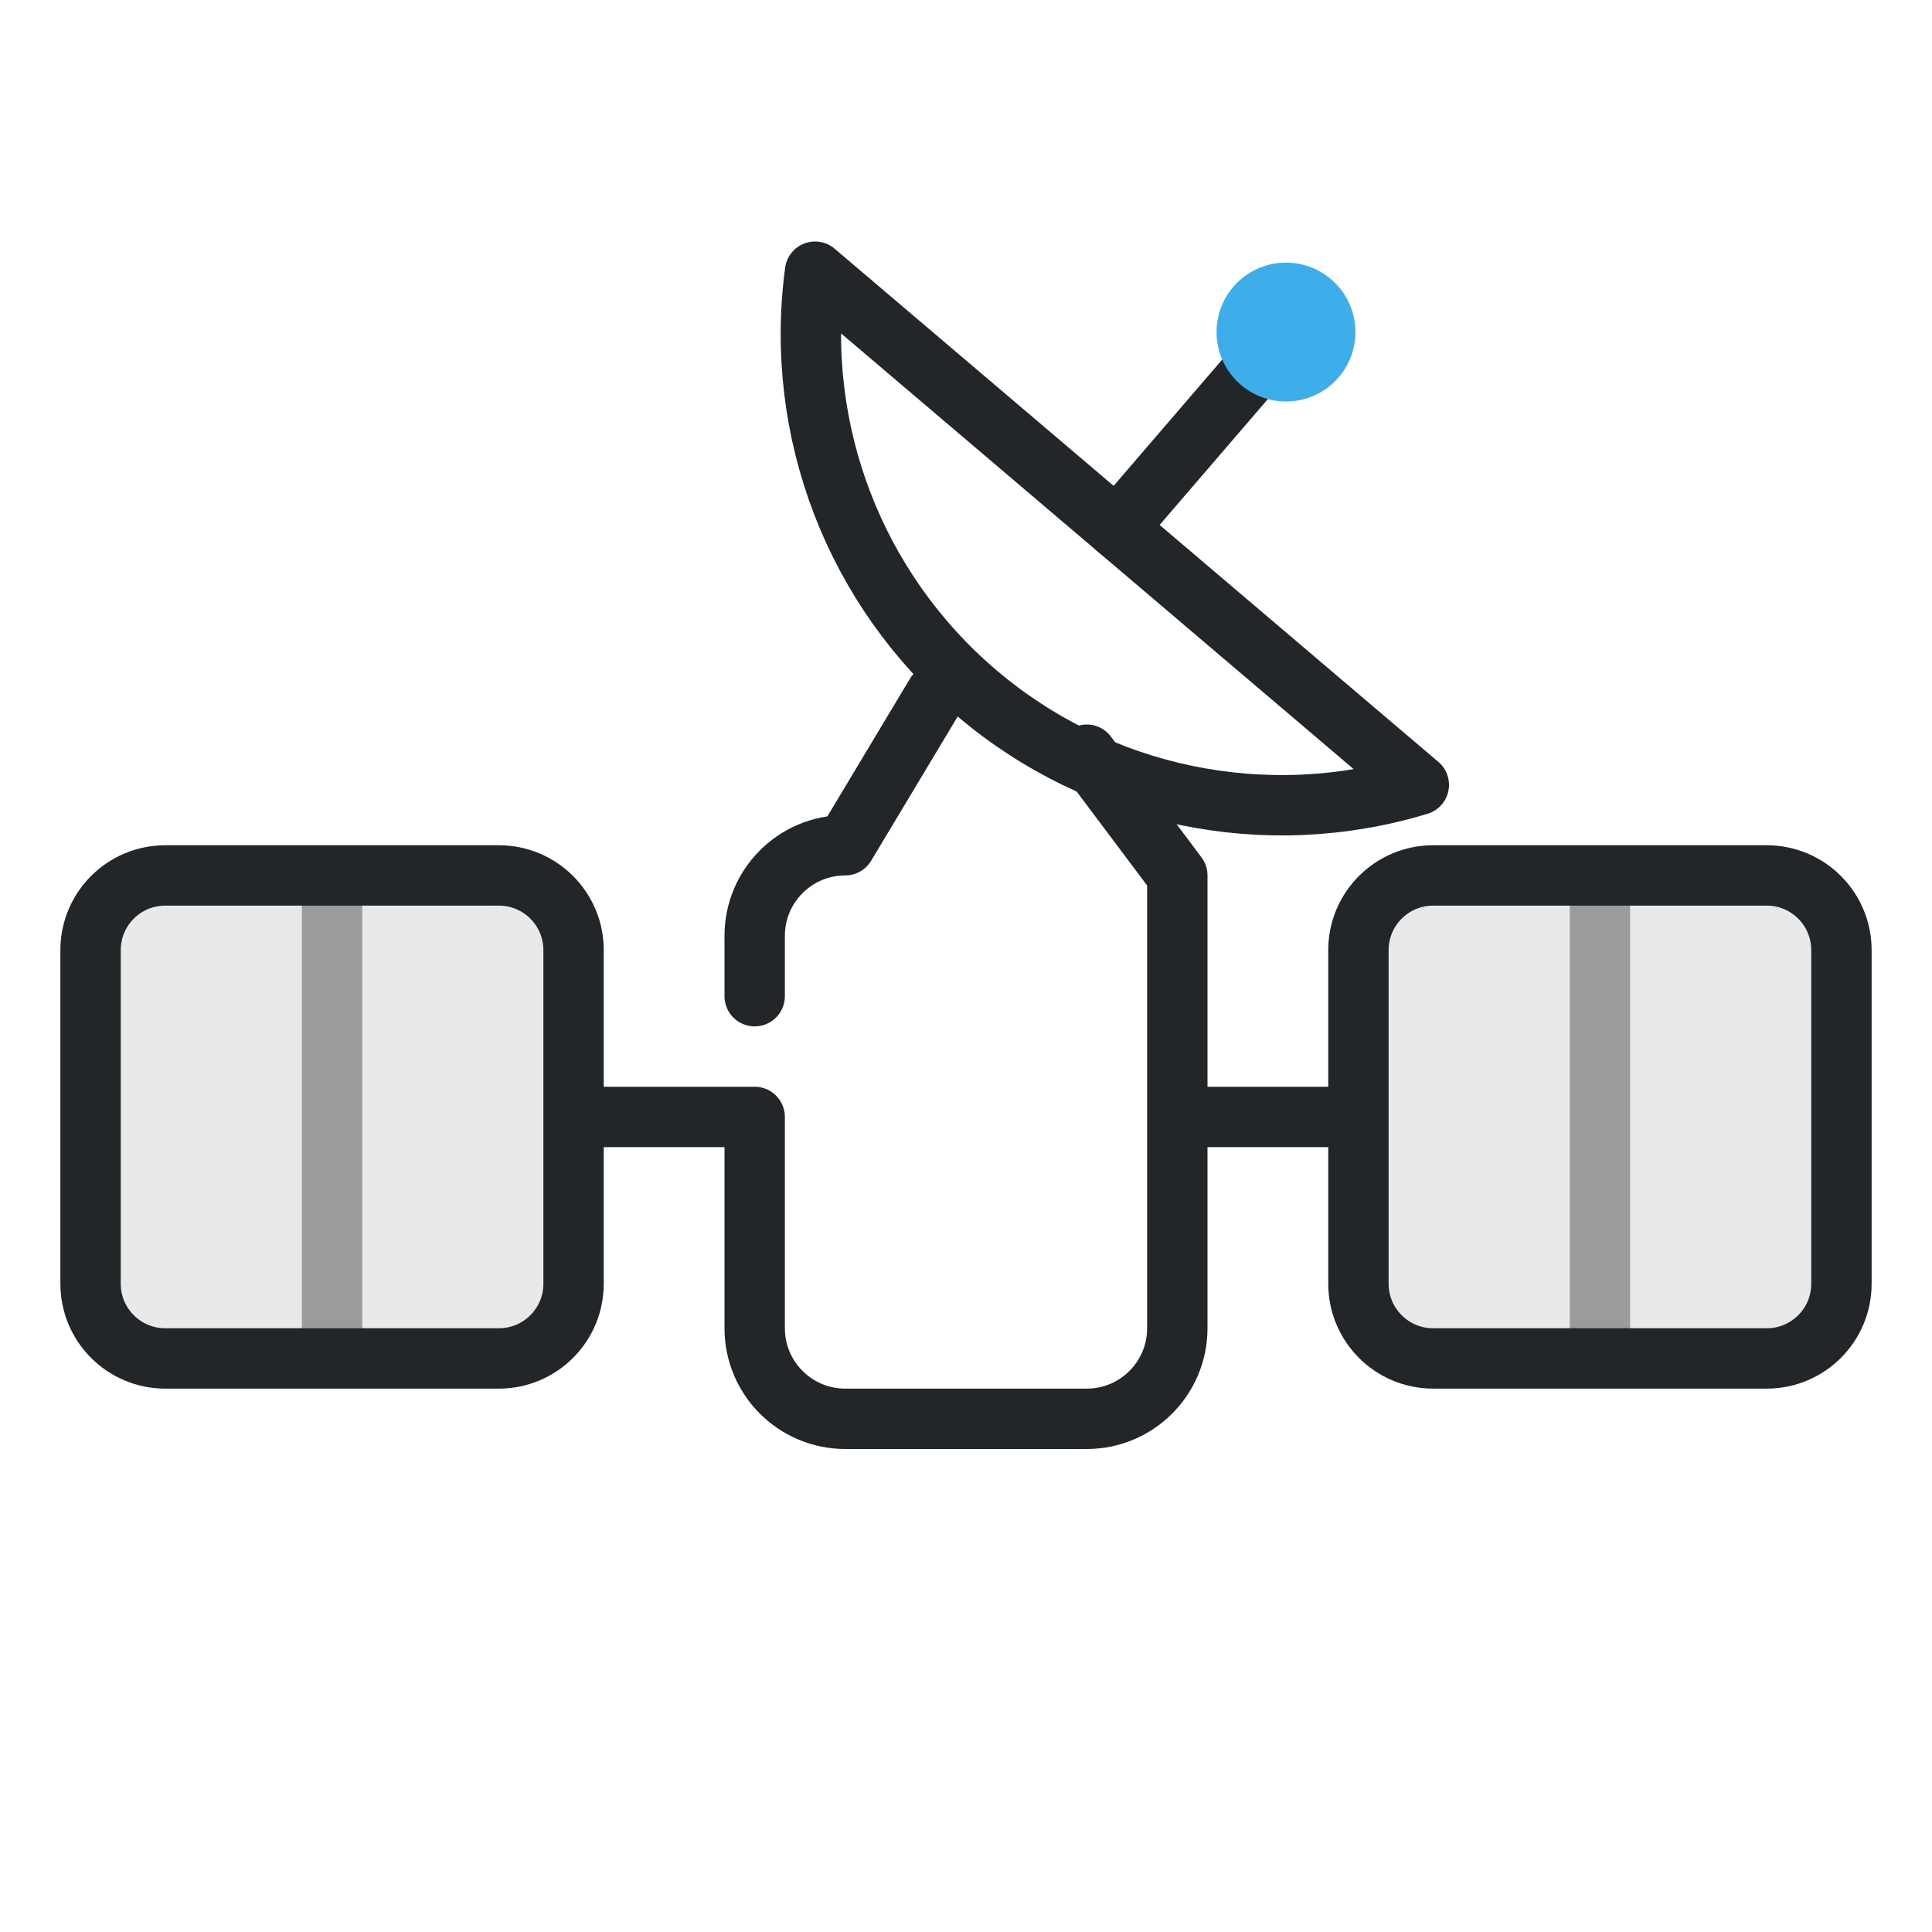
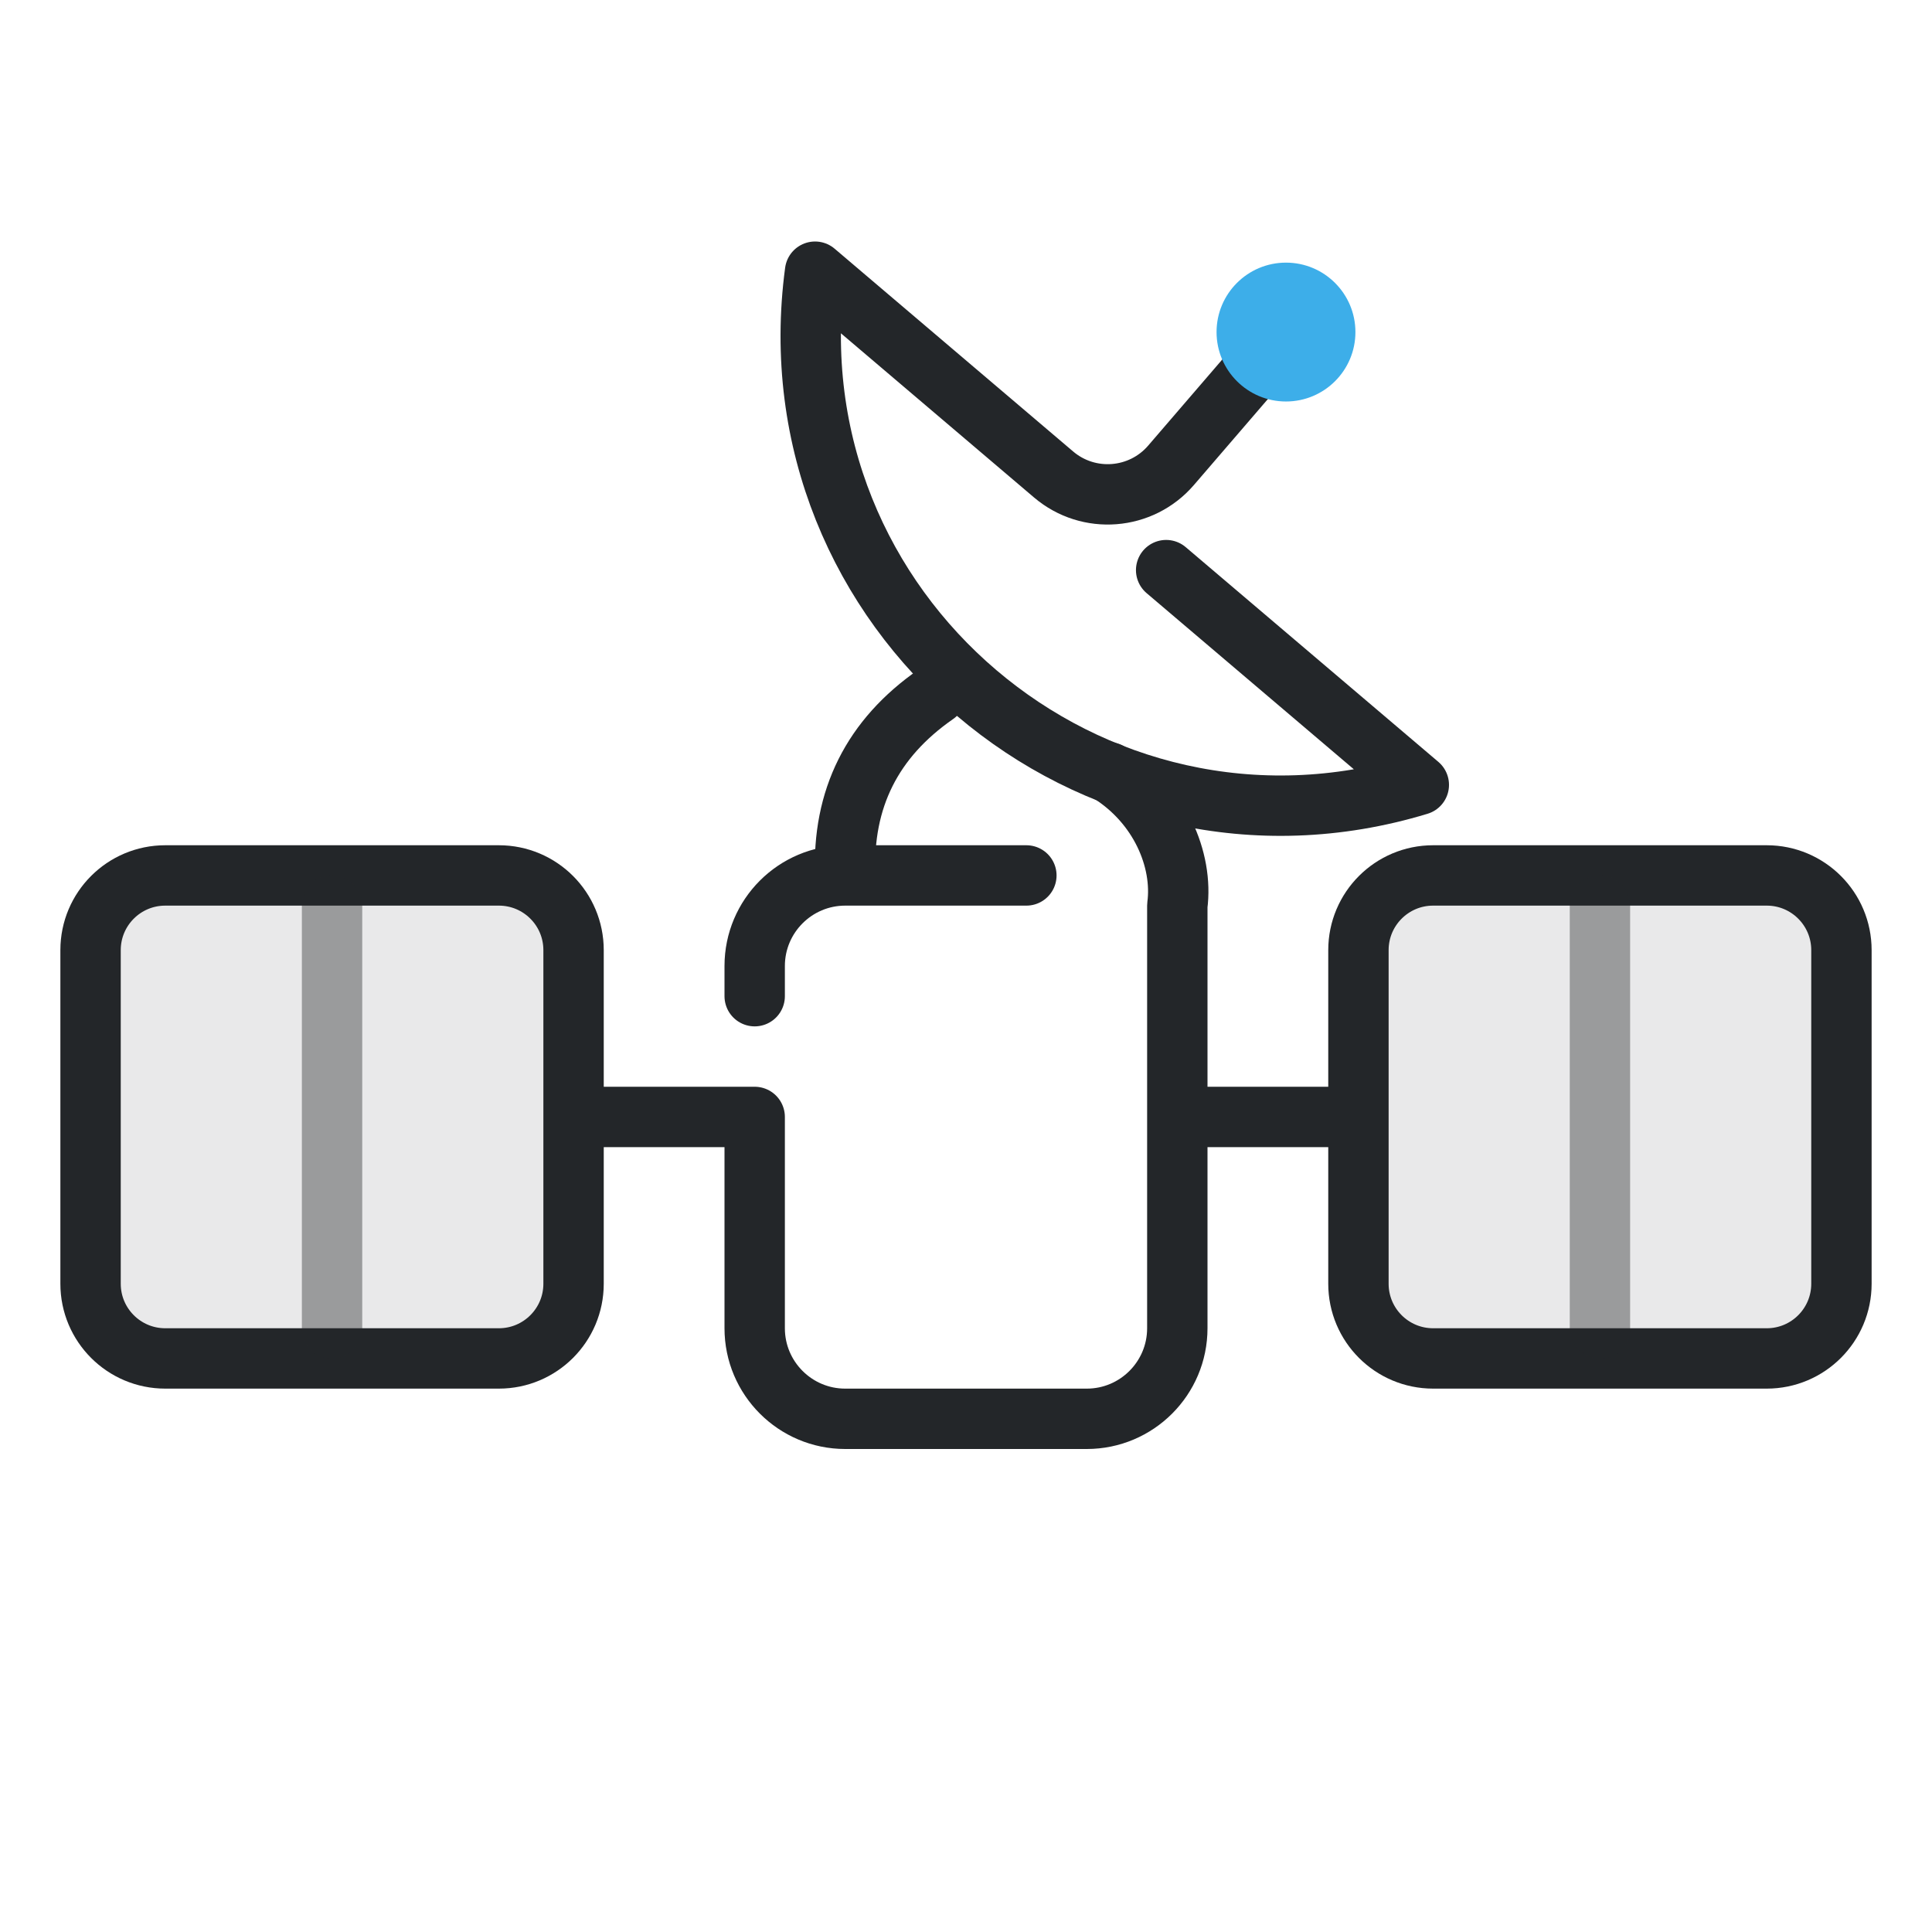
- <svg xmlns="http://www.w3.org/2000/svg" width="32" height="32" viewBox="0 0 32 32">
-   <defs>
+ <svg xmlns="http://www.w3.org/2000/svg" width="32" height="32" viewBox="0 0 32 32" version="1.1" id="svg5">
+   <defs id="defs1">
    <style id="current-color-scheme">.ColorScheme-Text{color:#232629}.ColorScheme-Highlight{color:#3daee9}</style>
  </defs>
-   <g fill="none" stroke-linejoin="round" stroke-linecap="round">
-     <path class="ColorScheme-Text" stroke="currentColor" d="M12.5 16.5v-1a1.5 1.5 0 0 1 1.5-1.5l1.5-2.5m2.5 1 1.5 2v7.5a1.5 1.5 0 0 1-1.5 1.5h-4a1.5 1.5 0 0 1-1.5-1.5v-3.5H10m9.5 0H22" />
-     <path class="ColorScheme-Text" stroke="currentColor" d="M13.5 4.5a7.8 7.8 0 0 0 10 8.5z" />
-     <path class="ColorScheme-Text" stroke="currentColor" d="m18.5 8.75 2.15-2.5" />
-     <circle class="ColorScheme-Highlight" cx="21.3" cy="5.5" r="1.15" fill="currentColor" />
-     <g class="ColorScheme-Text" stroke="currentColor" fill="currentColor" fill-opacity=".1">
-       <rect x="1.5" y="14.5" width="8" height="8" rx="1.237" fill="currentColor" class="ColorScheme-Text" stroke="currentColor" />
-       <rect x="22.5" y="14.5" width="8" height="8" rx="1.237" fill="currentColor" class="ColorScheme-Text" stroke="currentColor" />
+   <g fill="none" stroke-linejoin="round" stroke-linecap="round" id="g5">
+     <path class="ColorScheme-Text" stroke="currentColor" d="M 12.5,16.5 V 16 c 0,-0.828 0.672,-1.5 1.5,-1.5 h 3 m -3,0 c -0.053,-1.269 0.447,-2.269 1.5,-3 m 2.869,1.293 C 19.209,13.316 19.6,14.24 19.5,15 v 7 c 0,0.828 -0.672,1.5 -1.5,1.5 h -4 c -0.828,0 -1.5,-0.672 -1.5,-1.5 V 18.5 H 10 m 9.5,0 H 22" id="path1" />
+     <path class="ColorScheme-Text" stroke="currentColor" d="M 20.65,6.25 19.397,7.706 A 1.384,1.384 175.53 0 1 17.451,7.859 L 13.5,4.5 c -0.755,5.629 4.566,10.152 10,8.5 L 19.315,9.443" id="path3" />
+     <circle class="ColorScheme-Highlight" cx="21.3" cy="5.5" r="1.15" fill="currentColor" id="circle3" />
+     <g class="ColorScheme-Text" stroke="currentColor" fill="currentColor" fill-opacity=".1" id="g4">
+       <rect x="1.5" y="14.5" width="8" height="8" rx="1.237" id="rect3" fill="currentColor" class="ColorScheme-Text" stroke="currentColor" />
+       <rect x="22.5" y="14.5" width="8" height="8" rx="1.237" id="rect4" fill="currentColor" class="ColorScheme-Text" stroke="currentColor" />
    </g>
-     <path class="ColorScheme-Text" stroke="currentColor" opacity=".4" d="M5.5 15v7m21-7v7" />
+     <path class="ColorScheme-Text" stroke="currentColor" opacity=".4" d="M5.5 15v7m21-7v7" id="path4" />
  </g>
</svg>
